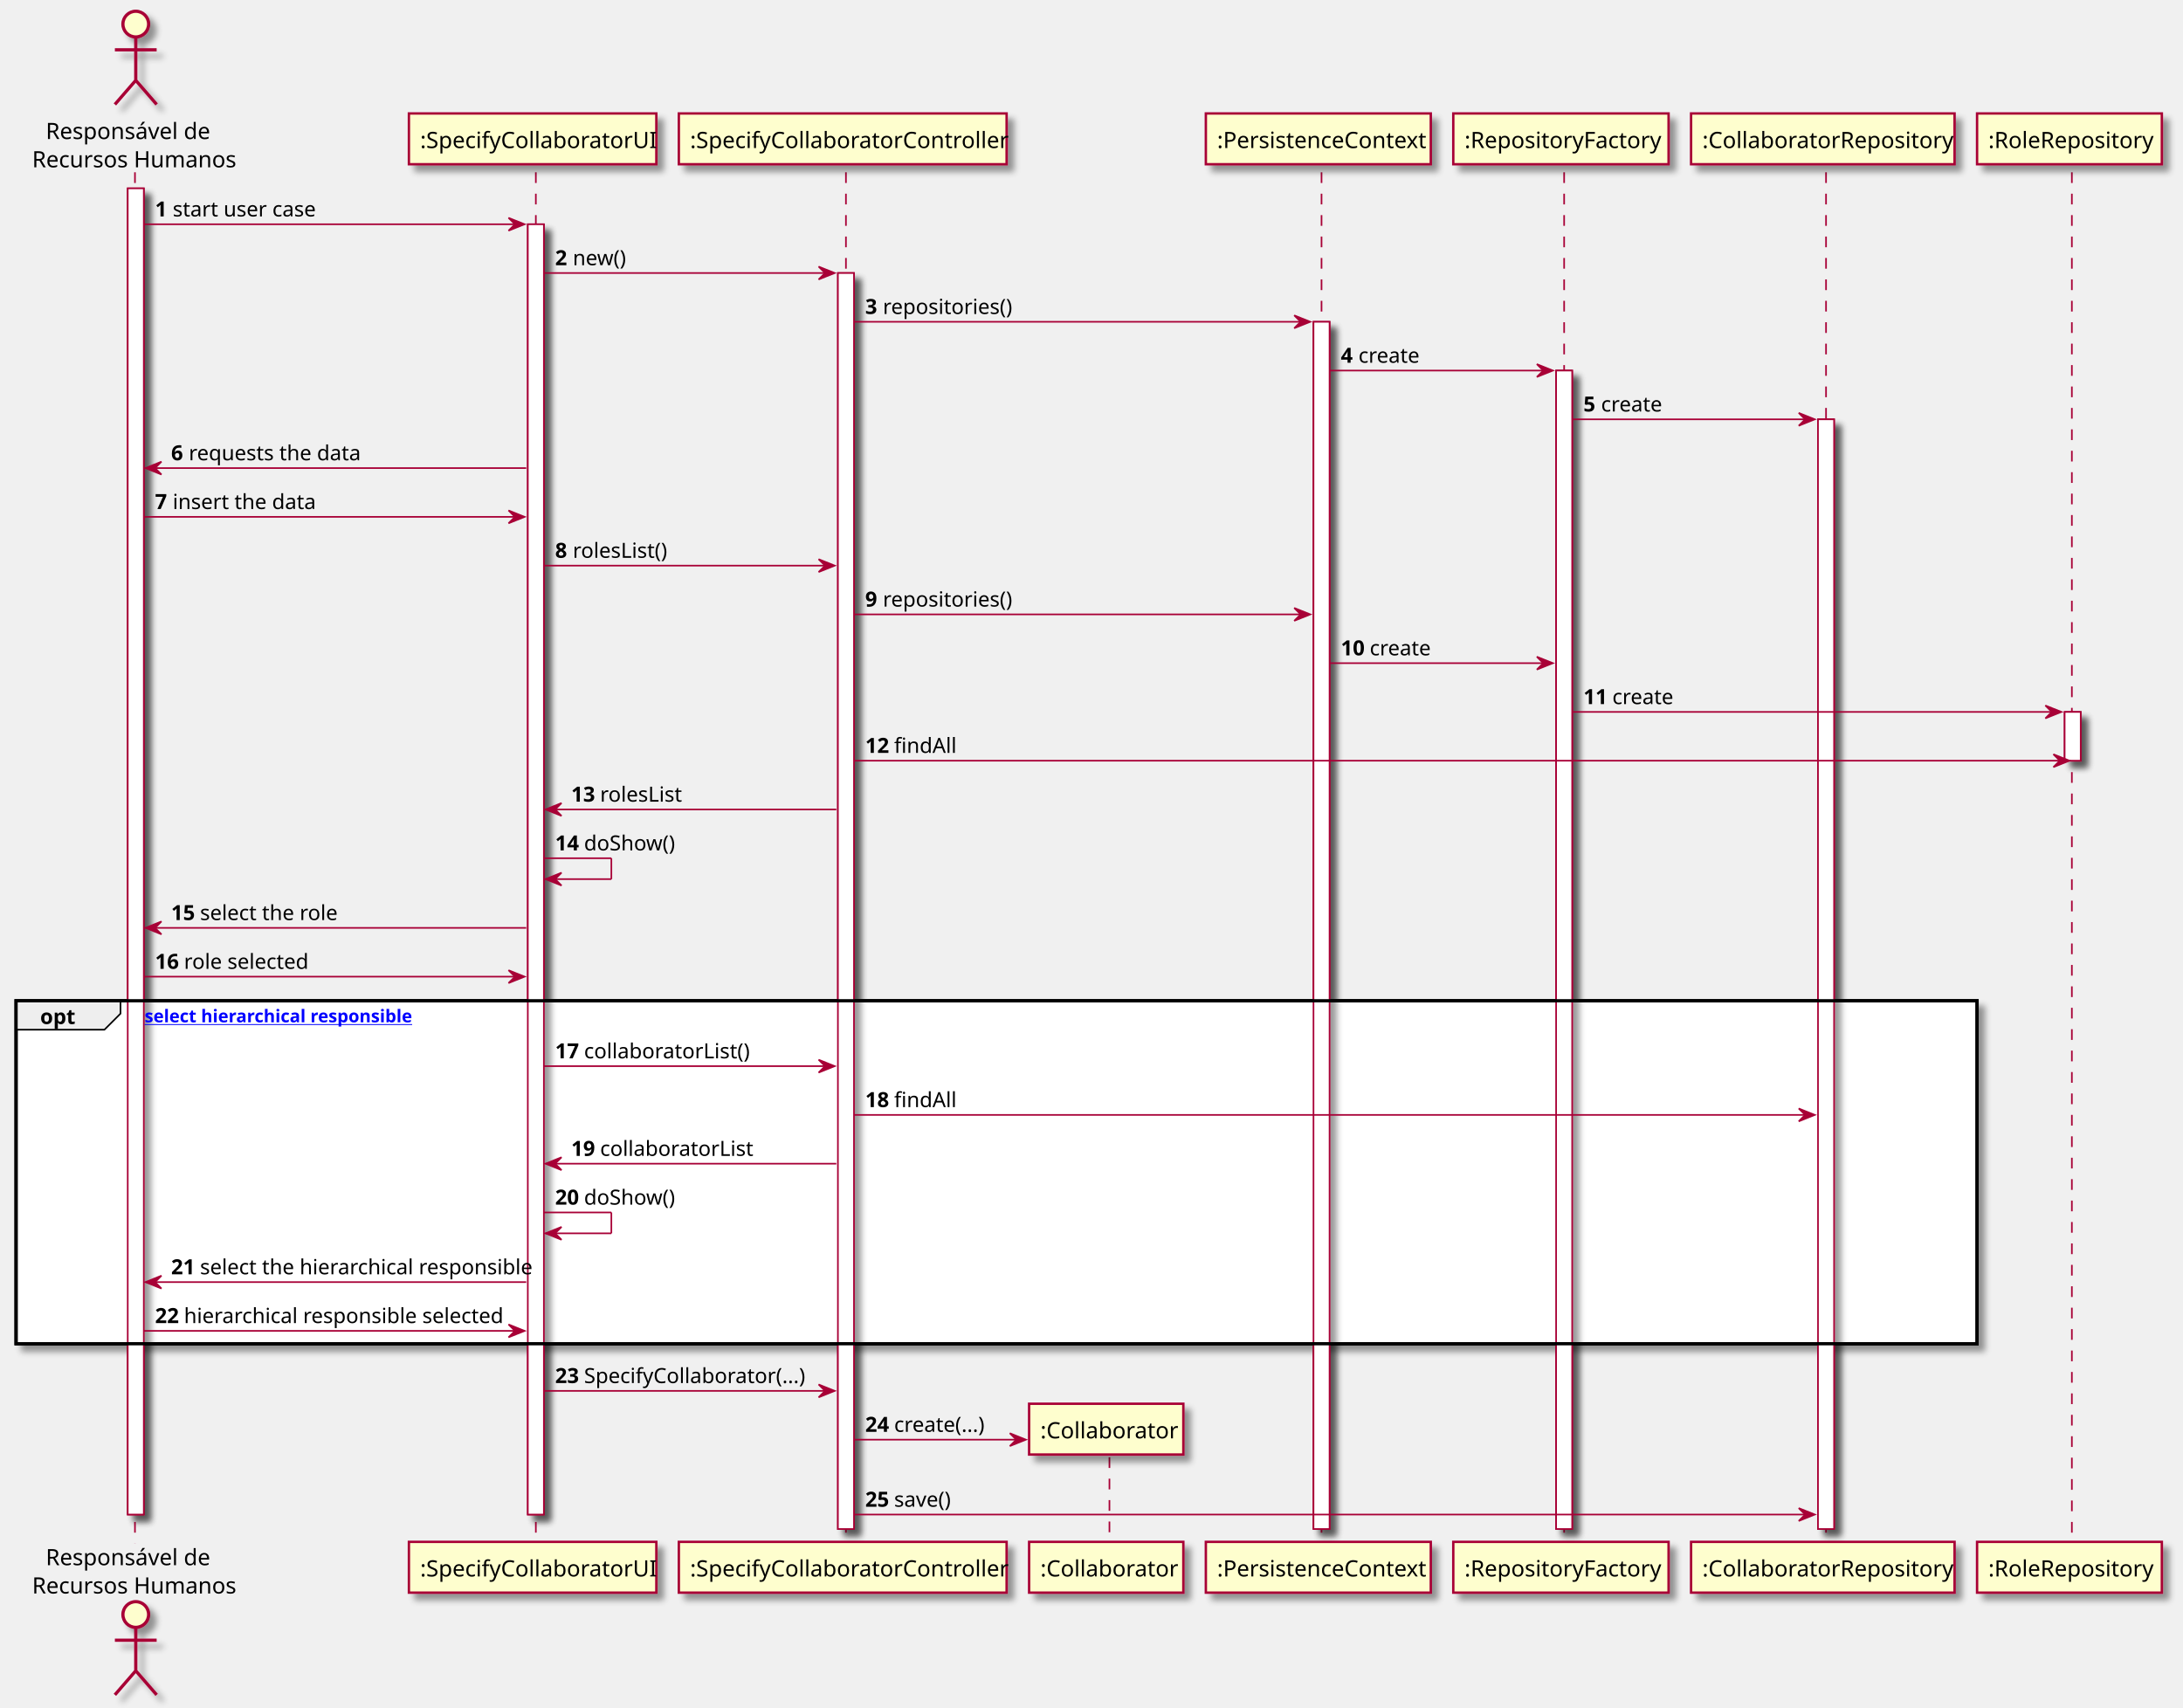
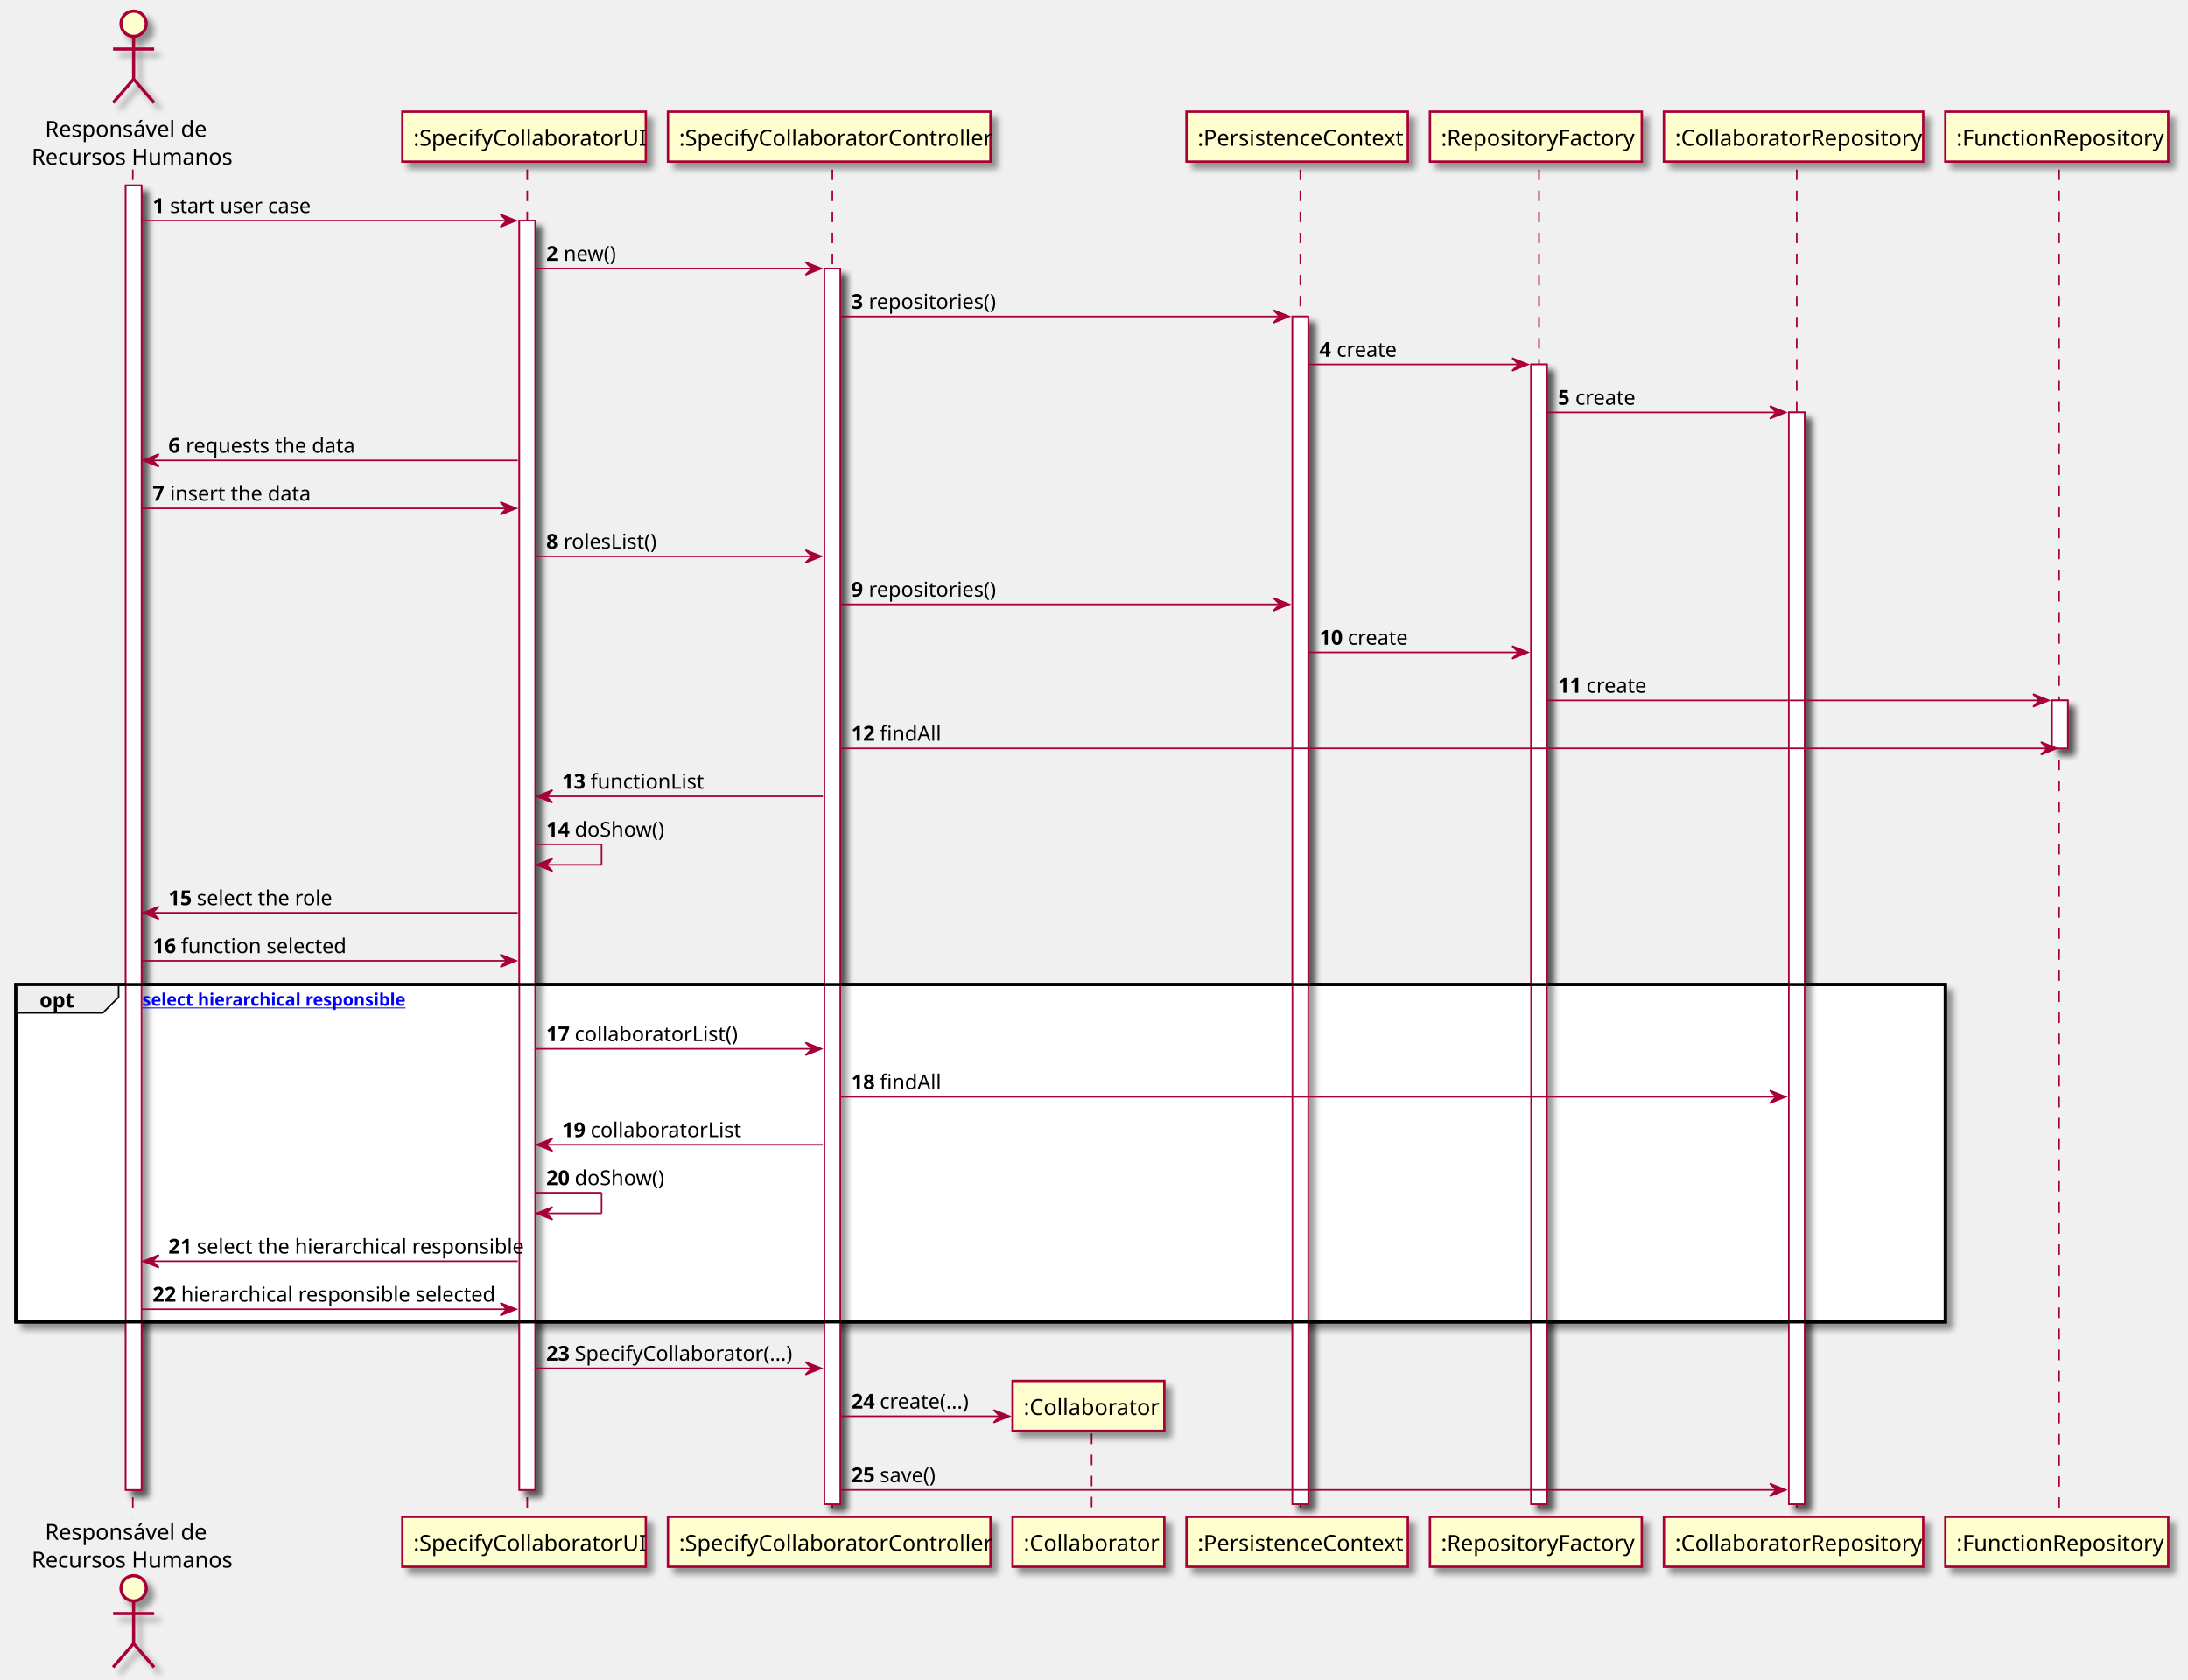
- <svg xmlns="http://www.w3.org/2000/svg" xmlns:xlink="http://www.w3.org/1999/xlink" contentScriptType="application/ecmascript" contentStyleType="text/css" height="797.25px" preserveAspectRatio="none" style="width:1019px;height:797px;" version="1.1" viewBox="0 0 1019 797" width="1019.25px" zoomAndPan="magnify">
+ <svg xmlns="http://www.w3.org/2000/svg" xmlns:xlink="http://www.w3.org/1999/xlink" contentScriptType="application/ecmascript" contentStyleType="text/css" height="797.25px" preserveAspectRatio="none" style="width:1038px;height:797px;" version="1.1" viewBox="0 0 1038 797" width="1038.75px" zoomAndPan="magnify">
  <defs>
-     <filter height="300%" id="f10c9716kmjyyy" width="300%" x="-1" y="-1">
+     <filter height="300%" id="f1gz9ibl7fymk7" width="300%" x="-1" y="-1">
      <feGaussianBlur result="blurOut" stdDeviation="1.5" />
      <feColorMatrix in="blurOut" result="blurOut2" type="matrix" values="0 0 0 0 0 0 0 0 0 0 0 0 0 0 0 0 0 0 .4 0" />
      <feOffset dx="3.0" dy="3.0" in="blurOut2" result="blurOut3" />
      <feBlend in="SourceGraphic" in2="blurOut3" mode="normal" />
    </filter>
  </defs>
  <g>
-     <rect fill="#FFFFFF" filter="url(#f10c9716kmjyyy)" height="619.049" style="stroke:#A80036;stroke-width:0.75;" width="7.5" x="59.625" y="87.914" />
-     <rect fill="#FFFFFF" filter="url(#f10c9716kmjyyy)" height="602.285" style="stroke:#A80036;stroke-width:0.75;" width="7.5" x="246.375" y="104.678" />
-     <rect fill="#FFFFFF" filter="url(#f10c9716kmjyyy)" height="586.271" style="stroke:#A80036;stroke-width:0.75;" width="7.5" x="391.125" y="127.441" />
-     <rect fill="#FFFFFF" filter="url(#f10c9716kmjyyy)" height="563.508" style="stroke:#A80036;stroke-width:0.75;" width="7.5" x="613.125" y="150.205" />
-     <rect fill="#FFFFFF" filter="url(#f10c9716kmjyyy)" height="540.744" style="stroke:#A80036;stroke-width:0.75;" width="7.5" x="726.375" y="172.969" />
-     <rect fill="#FFFFFF" filter="url(#f10c9716kmjyyy)" height="517.981" style="stroke:#A80036;stroke-width:0.75;" width="7.5" x="848.625" y="195.732" />
-     <rect fill="#FFFFFF" filter="url(#f10c9716kmjyyy)" height="22.764" style="stroke:#A80036;stroke-width:0.75;" width="7.5" x="963.75" y="332.315" />
-     <rect fill="#FFFFFF" filter="url(#f10c9716kmjyyy)" height="160.096" style="stroke:#000000;stroke-width:1.5;" width="915.375" x="7.5" y="467.133" />
+     <rect fill="#FFFFFF" filter="url(#f1gz9ibl7fymk7)" height="619.049" style="stroke:#A80036;stroke-width:0.75;" width="7.5" x="59.625" y="87.914" />
+     <rect fill="#FFFFFF" filter="url(#f1gz9ibl7fymk7)" height="602.285" style="stroke:#A80036;stroke-width:0.75;" width="7.5" x="246.375" y="104.678" />
+     <rect fill="#FFFFFF" filter="url(#f1gz9ibl7fymk7)" height="586.271" style="stroke:#A80036;stroke-width:0.75;" width="7.5" x="391.125" y="127.441" />
+     <rect fill="#FFFFFF" filter="url(#f1gz9ibl7fymk7)" height="563.508" style="stroke:#A80036;stroke-width:0.75;" width="7.5" x="613.125" y="150.205" />
+     <rect fill="#FFFFFF" filter="url(#f1gz9ibl7fymk7)" height="540.744" style="stroke:#A80036;stroke-width:0.75;" width="7.5" x="726.375" y="172.969" />
+     <rect fill="#FFFFFF" filter="url(#f1gz9ibl7fymk7)" height="517.981" style="stroke:#A80036;stroke-width:0.75;" width="7.5" x="848.625" y="195.732" />
+     <rect fill="#FFFFFF" filter="url(#f1gz9ibl7fymk7)" height="22.764" style="stroke:#A80036;stroke-width:0.75;" width="7.5" x="973.5" y="332.315" />
+     <rect fill="#FFFFFF" filter="url(#f1gz9ibl7fymk7)" height="160.096" style="stroke:#000000;stroke-width:1.5;" width="915.375" x="7.5" y="467.133" />
    <line style="stroke:#A80036;stroke-width:0.75;stroke-dasharray:5.0,5.0;" x1="63" x2="63" y1="80.414" y2="720.463" />
    <line style="stroke:#A80036;stroke-width:0.75;stroke-dasharray:5.0,5.0;" x1="250.125" x2="250.125" y1="80.414" y2="720.463" />
    <line style="stroke:#A80036;stroke-width:0.75;stroke-dasharray:5.0,5.0;" x1="394.875" x2="394.875" y1="80.414" y2="720.463" />
    <line style="stroke:#A80036;stroke-width:0.75;stroke-dasharray:5.0,5.0;" x1="517.875" x2="517.875" y1="680.221" y2="720.463" />
    <line style="stroke:#A80036;stroke-width:0.75;stroke-dasharray:5.0,5.0;" x1="616.875" x2="616.875" y1="80.414" y2="720.463" />
    <line style="stroke:#A80036;stroke-width:0.75;stroke-dasharray:5.0,5.0;" x1="730.125" x2="730.125" y1="80.414" y2="720.463" />
    <line style="stroke:#A80036;stroke-width:0.75;stroke-dasharray:5.0,5.0;" x1="852.375" x2="852.375" y1="80.414" y2="720.463" />
-     <line style="stroke:#A80036;stroke-width:0.75;stroke-dasharray:5.0,5.0;" x1="967.125" x2="967.125" y1="80.414" y2="720.463" />
+     <line style="stroke:#A80036;stroke-width:0.75;stroke-dasharray:5.0,5.0;" x1="976.875" x2="976.875" y1="80.414" y2="720.463" />
    <text fill="#000000" font-family="sans-serif" font-size="10.5" lengthAdjust="spacing" textLength="76.5" x="21.375" y="64.9">Responsável de</text>
    <text fill="#000000" font-family="sans-serif" font-size="10.5" lengthAdjust="spacing" textLength="92.25" x="15" y="78.107">Recursos Humanos</text>
-     <ellipse cx="63.375" cy="11.25" fill="#FEFECE" filter="url(#f10c9716kmjyyy)" rx="6" ry="6" style="stroke:#A80036;stroke-width:1.5;" />
-     <path d="M63.375,17.25 L63.375,37.5 M53.625,23.25 L73.125,23.25 M63.375,37.5 L53.625,48.75 M63.375,37.5 L73.125,48.75 " fill="none" filter="url(#f10c9716kmjyyy)" style="stroke:#A80036;stroke-width:1.5;" />
+     <ellipse cx="63.375" cy="11.25" fill="#FEFECE" filter="url(#f1gz9ibl7fymk7)" rx="6" ry="6" style="stroke:#A80036;stroke-width:1.5;" />
+     <path d="M63.375,17.25 L63.375,37.5 M53.625,23.25 L73.125,23.25 M63.375,37.5 L53.625,48.75 M63.375,37.5 L73.125,48.75 " fill="none" filter="url(#f1gz9ibl7fymk7)" style="stroke:#A80036;stroke-width:1.5;" />
    <text fill="#000000" font-family="sans-serif" font-size="10.5" lengthAdjust="spacing" textLength="76.5" x="21.375" y="730.613">Responsável de</text>
    <text fill="#000000" font-family="sans-serif" font-size="10.5" lengthAdjust="spacing" textLength="92.25" x="15" y="743.82">Recursos Humanos</text>
-     <ellipse cx="63.375" cy="753.627" fill="#FEFECE" filter="url(#f10c9716kmjyyy)" rx="6" ry="6" style="stroke:#A80036;stroke-width:1.5;" />
-     <path d="M63.375,759.627 L63.375,779.877 M53.625,765.627 L73.125,765.627 M63.375,779.877 L53.625,791.127 M63.375,779.877 L73.125,791.127 " fill="none" filter="url(#f10c9716kmjyyy)" style="stroke:#A80036;stroke-width:1.5;" />
-     <rect fill="#FEFECE" filter="url(#f10c9716kmjyyy)" height="23.707" style="stroke:#A80036;stroke-width:1.125;" width="115.5" x="190.875" y="52.957" />
+     <ellipse cx="63.375" cy="753.627" fill="#FEFECE" filter="url(#f1gz9ibl7fymk7)" rx="6" ry="6" style="stroke:#A80036;stroke-width:1.5;" />
+     <path d="M63.375,759.627 L63.375,779.877 M53.625,765.627 L73.125,765.627 M63.375,779.877 L53.625,791.127 M63.375,779.877 L73.125,791.127 " fill="none" filter="url(#f1gz9ibl7fymk7)" style="stroke:#A80036;stroke-width:1.5;" />
+     <rect fill="#FEFECE" filter="url(#f1gz9ibl7fymk7)" height="23.707" style="stroke:#A80036;stroke-width:1.125;" width="115.5" x="190.875" y="52.957" />
    <text fill="#000000" font-family="sans-serif" font-size="10.5" lengthAdjust="spacing" textLength="105" x="196.125" y="69.107">:SpecifyCollaboratorUI</text>
-     <rect fill="#FEFECE" filter="url(#f10c9716kmjyyy)" height="23.707" style="stroke:#A80036;stroke-width:1.125;" width="115.5" x="190.875" y="719.713" />
+     <rect fill="#FEFECE" filter="url(#f1gz9ibl7fymk7)" height="23.707" style="stroke:#A80036;stroke-width:1.125;" width="115.5" x="190.875" y="719.713" />
    <text fill="#000000" font-family="sans-serif" font-size="10.5" lengthAdjust="spacing" textLength="105" x="196.125" y="735.863">:SpecifyCollaboratorUI</text>
-     <rect fill="#FEFECE" filter="url(#f10c9716kmjyyy)" height="23.707" style="stroke:#A80036;stroke-width:1.125;" width="153" x="316.875" y="52.957" />
+     <rect fill="#FEFECE" filter="url(#f1gz9ibl7fymk7)" height="23.707" style="stroke:#A80036;stroke-width:1.125;" width="153" x="316.875" y="52.957" />
    <text fill="#000000" font-family="sans-serif" font-size="10.5" lengthAdjust="spacing" textLength="142.5" x="322.125" y="69.107">:SpecifyCollaboratorController</text>
-     <rect fill="#FEFECE" filter="url(#f10c9716kmjyyy)" height="23.707" style="stroke:#A80036;stroke-width:1.125;" width="153" x="316.875" y="719.713" />
+     <rect fill="#FEFECE" filter="url(#f1gz9ibl7fymk7)" height="23.707" style="stroke:#A80036;stroke-width:1.125;" width="153" x="316.875" y="719.713" />
    <text fill="#000000" font-family="sans-serif" font-size="10.5" lengthAdjust="spacing" textLength="142.5" x="322.125" y="735.863">:SpecifyCollaboratorController</text>
-     <rect fill="#FEFECE" filter="url(#f10c9716kmjyyy)" height="23.707" style="stroke:#A80036;stroke-width:1.125;" width="72" x="480.375" y="719.713" />
+     <rect fill="#FEFECE" filter="url(#f1gz9ibl7fymk7)" height="23.707" style="stroke:#A80036;stroke-width:1.125;" width="72" x="480.375" y="719.713" />
    <text fill="#000000" font-family="sans-serif" font-size="10.5" lengthAdjust="spacing" textLength="61.5" x="485.625" y="735.863">:Collaborator</text>
-     <rect fill="#FEFECE" filter="url(#f10c9716kmjyyy)" height="23.707" style="stroke:#A80036;stroke-width:1.125;" width="105" x="562.875" y="52.957" />
+     <rect fill="#FEFECE" filter="url(#f1gz9ibl7fymk7)" height="23.707" style="stroke:#A80036;stroke-width:1.125;" width="105" x="562.875" y="52.957" />
    <text fill="#000000" font-family="sans-serif" font-size="10.5" lengthAdjust="spacing" textLength="94.5" x="568.125" y="69.107">:PersistenceContext</text>
-     <rect fill="#FEFECE" filter="url(#f10c9716kmjyyy)" height="23.707" style="stroke:#A80036;stroke-width:1.125;" width="105" x="562.875" y="719.713" />
+     <rect fill="#FEFECE" filter="url(#f1gz9ibl7fymk7)" height="23.707" style="stroke:#A80036;stroke-width:1.125;" width="105" x="562.875" y="719.713" />
    <text fill="#000000" font-family="sans-serif" font-size="10.5" lengthAdjust="spacing" textLength="94.5" x="568.125" y="735.863">:PersistenceContext</text>
-     <rect fill="#FEFECE" filter="url(#f10c9716kmjyyy)" height="23.707" style="stroke:#A80036;stroke-width:1.125;" width="100.5" x="678.375" y="52.957" />
+     <rect fill="#FEFECE" filter="url(#f1gz9ibl7fymk7)" height="23.707" style="stroke:#A80036;stroke-width:1.125;" width="100.5" x="678.375" y="52.957" />
    <text fill="#000000" font-family="sans-serif" font-size="10.5" lengthAdjust="spacing" textLength="90" x="683.625" y="69.107">:RepositoryFactory</text>
-     <rect fill="#FEFECE" filter="url(#f10c9716kmjyyy)" height="23.707" style="stroke:#A80036;stroke-width:1.125;" width="100.5" x="678.375" y="719.713" />
+     <rect fill="#FEFECE" filter="url(#f1gz9ibl7fymk7)" height="23.707" style="stroke:#A80036;stroke-width:1.125;" width="100.5" x="678.375" y="719.713" />
    <text fill="#000000" font-family="sans-serif" font-size="10.5" lengthAdjust="spacing" textLength="90" x="683.625" y="735.863">:RepositoryFactory</text>
-     <rect fill="#FEFECE" filter="url(#f10c9716kmjyyy)" height="23.707" style="stroke:#A80036;stroke-width:1.125;" width="123" x="789.375" y="52.957" />
+     <rect fill="#FEFECE" filter="url(#f1gz9ibl7fymk7)" height="23.707" style="stroke:#A80036;stroke-width:1.125;" width="123" x="789.375" y="52.957" />
    <text fill="#000000" font-family="sans-serif" font-size="10.5" lengthAdjust="spacing" textLength="112.5" x="794.625" y="69.107">:CollaboratorRepository</text>
-     <rect fill="#FEFECE" filter="url(#f10c9716kmjyyy)" height="23.707" style="stroke:#A80036;stroke-width:1.125;" width="123" x="789.375" y="719.713" />
+     <rect fill="#FEFECE" filter="url(#f1gz9ibl7fymk7)" height="23.707" style="stroke:#A80036;stroke-width:1.125;" width="123" x="789.375" y="719.713" />
    <text fill="#000000" font-family="sans-serif" font-size="10.5" lengthAdjust="spacing" textLength="112.5" x="794.625" y="735.863">:CollaboratorRepository</text>
-     <rect fill="#FEFECE" filter="url(#f10c9716kmjyyy)" height="23.707" style="stroke:#A80036;stroke-width:1.125;" width="86.25" x="922.875" y="52.957" />
-     <text fill="#000000" font-family="sans-serif" font-size="10.5" lengthAdjust="spacing" textLength="75.75" x="928.125" y="69.107">:RoleRepository</text>
-     <rect fill="#FEFECE" filter="url(#f10c9716kmjyyy)" height="23.707" style="stroke:#A80036;stroke-width:1.125;" width="86.25" x="922.875" y="719.713" />
-     <text fill="#000000" font-family="sans-serif" font-size="10.5" lengthAdjust="spacing" textLength="75.75" x="928.125" y="735.863">:RoleRepository</text>
-     <rect fill="#FFFFFF" filter="url(#f10c9716kmjyyy)" height="619.049" style="stroke:#A80036;stroke-width:0.75;" width="7.5" x="59.625" y="87.914" />
-     <rect fill="#FFFFFF" filter="url(#f10c9716kmjyyy)" height="602.285" style="stroke:#A80036;stroke-width:0.75;" width="7.5" x="246.375" y="104.678" />
-     <rect fill="#FFFFFF" filter="url(#f10c9716kmjyyy)" height="586.271" style="stroke:#A80036;stroke-width:0.75;" width="7.5" x="391.125" y="127.441" />
-     <rect fill="#FFFFFF" filter="url(#f10c9716kmjyyy)" height="563.508" style="stroke:#A80036;stroke-width:0.75;" width="7.5" x="613.125" y="150.205" />
-     <rect fill="#FFFFFF" filter="url(#f10c9716kmjyyy)" height="540.744" style="stroke:#A80036;stroke-width:0.75;" width="7.5" x="726.375" y="172.969" />
-     <rect fill="#FFFFFF" filter="url(#f10c9716kmjyyy)" height="517.981" style="stroke:#A80036;stroke-width:0.75;" width="7.5" x="848.625" y="195.732" />
-     <rect fill="#FFFFFF" filter="url(#f10c9716kmjyyy)" height="22.764" style="stroke:#A80036;stroke-width:0.75;" width="7.5" x="963.75" y="332.315" />
+     <rect fill="#FEFECE" filter="url(#f1gz9ibl7fymk7)" height="23.707" style="stroke:#A80036;stroke-width:1.125;" width="105.75" x="922.875" y="52.957" />
+     <text fill="#000000" font-family="sans-serif" font-size="10.5" lengthAdjust="spacing" textLength="95.25" x="928.125" y="69.107">:FunctionRepository</text>
+     <rect fill="#FEFECE" filter="url(#f1gz9ibl7fymk7)" height="23.707" style="stroke:#A80036;stroke-width:1.125;" width="105.75" x="922.875" y="719.713" />
+     <text fill="#000000" font-family="sans-serif" font-size="10.5" lengthAdjust="spacing" textLength="95.25" x="928.125" y="735.863">:FunctionRepository</text>
+     <rect fill="#FFFFFF" filter="url(#f1gz9ibl7fymk7)" height="619.049" style="stroke:#A80036;stroke-width:0.75;" width="7.5" x="59.625" y="87.914" />
+     <rect fill="#FFFFFF" filter="url(#f1gz9ibl7fymk7)" height="602.285" style="stroke:#A80036;stroke-width:0.75;" width="7.5" x="246.375" y="104.678" />
+     <rect fill="#FFFFFF" filter="url(#f1gz9ibl7fymk7)" height="586.271" style="stroke:#A80036;stroke-width:0.75;" width="7.5" x="391.125" y="127.441" />
+     <rect fill="#FFFFFF" filter="url(#f1gz9ibl7fymk7)" height="563.508" style="stroke:#A80036;stroke-width:0.75;" width="7.5" x="613.125" y="150.205" />
+     <rect fill="#FFFFFF" filter="url(#f1gz9ibl7fymk7)" height="540.744" style="stroke:#A80036;stroke-width:0.75;" width="7.5" x="726.375" y="172.969" />
+     <rect fill="#FFFFFF" filter="url(#f1gz9ibl7fymk7)" height="517.981" style="stroke:#A80036;stroke-width:0.75;" width="7.5" x="848.625" y="195.732" />
+     <rect fill="#FFFFFF" filter="url(#f1gz9ibl7fymk7)" height="22.764" style="stroke:#A80036;stroke-width:0.75;" width="7.5" x="973.5" y="332.315" />
    <polygon fill="#A80036" points="237.375,101.678,244.875,104.678,237.375,107.678,240.375,104.678" style="stroke:#A80036;stroke-width:0.75;" />
    <line style="stroke:#A80036;stroke-width:0.75;" x1="67.125" x2="241.875" y1="104.678" y2="104.678" />
    <text fill="#000000" font-family="sans-serif" font-size="9.75" font-weight="bold" lengthAdjust="spacing" textLength="5.25" x="72.375" y="101.035">1</text>
    <text fill="#000000" font-family="sans-serif" font-size="9.75" lengthAdjust="spacing" textLength="65.25" x="80.625" y="101.035">start user case</text>
    <polygon fill="#A80036" points="382.125,124.441,389.625,127.441,382.125,130.441,385.125,127.441" style="stroke:#A80036;stroke-width:0.75;" />
    <line style="stroke:#A80036;stroke-width:0.75;" x1="253.875" x2="386.625" y1="127.441" y2="127.441" />
    <text fill="#000000" font-family="sans-serif" font-size="9.75" font-weight="bold" lengthAdjust="spacing" textLength="5.25" x="259.125" y="123.799">2</text>
    <text fill="#000000" font-family="sans-serif" font-size="9.75" lengthAdjust="spacing" textLength="23.25" x="267.375" y="123.799">new()</text>
    <polygon fill="#A80036" points="604.125,147.205,611.625,150.205,604.125,153.205,607.125,150.205" style="stroke:#A80036;stroke-width:0.75;" />
    <line style="stroke:#A80036;stroke-width:0.75;" x1="398.625" x2="608.625" y1="150.205" y2="150.205" />
    <text fill="#000000" font-family="sans-serif" font-size="9.75" font-weight="bold" lengthAdjust="spacing" textLength="5.25" x="403.875" y="146.563">3</text>
    <text fill="#000000" font-family="sans-serif" font-size="9.75" lengthAdjust="spacing" textLength="56.25" x="412.125" y="146.563">repositories()</text>
    <polygon fill="#A80036" points="717.375,169.969,724.875,172.969,717.375,175.969,720.375,172.969" style="stroke:#A80036;stroke-width:0.75;" />
    <line style="stroke:#A80036;stroke-width:0.75;" x1="620.625" x2="721.875" y1="172.969" y2="172.969" />
    <text fill="#000000" font-family="sans-serif" font-size="9.75" font-weight="bold" lengthAdjust="spacing" textLength="5.25" x="625.875" y="169.326">4</text>
    <text fill="#000000" font-family="sans-serif" font-size="9.75" lengthAdjust="spacing" textLength="27" x="634.125" y="169.326">create</text>
    <polygon fill="#A80036" points="839.625,192.732,847.125,195.732,839.625,198.732,842.625,195.732" style="stroke:#A80036;stroke-width:0.75;" />
    <line style="stroke:#A80036;stroke-width:0.75;" x1="733.875" x2="844.125" y1="195.732" y2="195.732" />
    <text fill="#000000" font-family="sans-serif" font-size="9.75" font-weight="bold" lengthAdjust="spacing" textLength="5.25" x="739.125" y="192.09">5</text>
    <text fill="#000000" font-family="sans-serif" font-size="9.75" lengthAdjust="spacing" textLength="27" x="747.375" y="192.09">create</text>
    <polygon fill="#A80036" points="75.375,215.496,67.875,218.496,75.375,221.496,72.375,218.496" style="stroke:#A80036;stroke-width:0.75;" />
    <line style="stroke:#A80036;stroke-width:0.75;" x1="70.875" x2="245.625" y1="218.496" y2="218.496" />
    <text fill="#000000" font-family="sans-serif" font-size="9.75" font-weight="bold" lengthAdjust="spacing" textLength="5.25" x="79.875" y="214.854">6</text>
    <text fill="#000000" font-family="sans-serif" font-size="9.75" lengthAdjust="spacing" textLength="75.75" x="88.125" y="214.854">requests the data</text>
    <polygon fill="#A80036" points="237.375,238.26,244.875,241.26,237.375,244.26,240.375,241.26" style="stroke:#A80036;stroke-width:0.75;" />
    <line style="stroke:#A80036;stroke-width:0.75;" x1="67.125" x2="241.875" y1="241.26" y2="241.26" />
    <text fill="#000000" font-family="sans-serif" font-size="9.75" font-weight="bold" lengthAdjust="spacing" textLength="5.25" x="72.375" y="237.617">7</text>
    <text fill="#000000" font-family="sans-serif" font-size="9.75" lengthAdjust="spacing" textLength="62.25" x="80.625" y="237.617">insert the data</text>
    <polygon fill="#A80036" points="382.125,261.023,389.625,264.023,382.125,267.023,385.125,264.023" style="stroke:#A80036;stroke-width:0.75;" />
    <line style="stroke:#A80036;stroke-width:0.75;" x1="253.875" x2="386.625" y1="264.023" y2="264.023" />
    <text fill="#000000" font-family="sans-serif" font-size="9.75" font-weight="bold" lengthAdjust="spacing" textLength="5.25" x="259.125" y="260.381">8</text>
    <text fill="#000000" font-family="sans-serif" font-size="9.75" lengthAdjust="spacing" textLength="42.75" x="267.375" y="260.381">rolesList()</text>
    <polygon fill="#A80036" points="604.125,283.787,611.625,286.787,604.125,289.787,607.125,286.787" style="stroke:#A80036;stroke-width:0.75;" />
    <line style="stroke:#A80036;stroke-width:0.75;" x1="398.625" x2="608.625" y1="286.787" y2="286.787" />
    <text fill="#000000" font-family="sans-serif" font-size="9.75" font-weight="bold" lengthAdjust="spacing" textLength="5.25" x="403.875" y="283.145">9</text>
    <text fill="#000000" font-family="sans-serif" font-size="9.75" lengthAdjust="spacing" textLength="56.25" x="412.125" y="283.145">repositories()</text>
    <polygon fill="#A80036" points="717.375,306.551,724.875,309.551,717.375,312.551,720.375,309.551" style="stroke:#A80036;stroke-width:0.75;" />
    <line style="stroke:#A80036;stroke-width:0.75;" x1="620.625" x2="721.875" y1="309.551" y2="309.551" />
    <text fill="#000000" font-family="sans-serif" font-size="9.75" font-weight="bold" lengthAdjust="spacing" textLength="10.5" x="625.875" y="305.908">10</text>
    <text fill="#000000" font-family="sans-serif" font-size="9.75" lengthAdjust="spacing" textLength="27" x="639.375" y="305.908">create</text>
-     <polygon fill="#A80036" points="954.75,329.315,962.25,332.315,954.75,335.315,957.75,332.315" style="stroke:#A80036;stroke-width:0.75;" />
-     <line style="stroke:#A80036;stroke-width:0.75;" x1="733.875" x2="959.25" y1="332.315" y2="332.315" />
+     <polygon fill="#A80036" points="964.5,329.315,972,332.315,964.5,335.315,967.5,332.315" style="stroke:#A80036;stroke-width:0.75;" />
+     <line style="stroke:#A80036;stroke-width:0.75;" x1="733.875" x2="969" y1="332.315" y2="332.315" />
    <text fill="#000000" font-family="sans-serif" font-size="9.75" font-weight="bold" lengthAdjust="spacing" textLength="10.5" x="739.125" y="328.672">11</text>
    <text fill="#000000" font-family="sans-serif" font-size="9.75" lengthAdjust="spacing" textLength="27" x="752.625" y="328.672">create</text>
-     <polygon fill="#A80036" points="958.5,352.078,966,355.078,958.5,358.078,961.5,355.078" style="stroke:#A80036;stroke-width:0.75;" />
-     <line style="stroke:#A80036;stroke-width:0.75;" x1="398.625" x2="963" y1="355.078" y2="355.078" />
+     <polygon fill="#A80036" points="968.25,352.078,975.75,355.078,968.25,358.078,971.25,355.078" style="stroke:#A80036;stroke-width:0.75;" />
+     <line style="stroke:#A80036;stroke-width:0.75;" x1="398.625" x2="972.75" y1="355.078" y2="355.078" />
    <text fill="#000000" font-family="sans-serif" font-size="9.75" font-weight="bold" lengthAdjust="spacing" textLength="10.5" x="403.875" y="351.436">12</text>
    <text fill="#000000" font-family="sans-serif" font-size="9.75" lengthAdjust="spacing" textLength="26.25" x="417.375" y="351.436">findAll</text>
    <polygon fill="#A80036" points="262.125,374.842,254.625,377.842,262.125,380.842,259.125,377.842" style="stroke:#A80036;stroke-width:0.75;" />
    <line style="stroke:#A80036;stroke-width:0.75;" x1="257.625" x2="390.375" y1="377.842" y2="377.842" />
    <text fill="#000000" font-family="sans-serif" font-size="9.75" font-weight="bold" lengthAdjust="spacing" textLength="10.5" x="266.625" y="374.2">13</text>
-     <text fill="#000000" font-family="sans-serif" font-size="9.75" lengthAdjust="spacing" textLength="36.75" x="280.125" y="374.2">rolesList</text>
+     <text fill="#000000" font-family="sans-serif" font-size="9.75" lengthAdjust="spacing" textLength="49.5" x="280.125" y="374.2">functionList</text>
    <line style="stroke:#A80036;stroke-width:0.75;" x1="253.875" x2="285.375" y1="400.606" y2="400.606" />
    <line style="stroke:#A80036;stroke-width:0.75;" x1="285.375" x2="285.375" y1="400.606" y2="410.356" />
    <line style="stroke:#A80036;stroke-width:0.75;" x1="254.625" x2="285.375" y1="410.356" y2="410.356" />
    <polygon fill="#A80036" points="262.125,407.356,254.625,410.356,262.125,413.356,259.125,410.356" style="stroke:#A80036;stroke-width:0.75;" />
    <text fill="#000000" font-family="sans-serif" font-size="9.75" font-weight="bold" lengthAdjust="spacing" textLength="10.5" x="259.125" y="396.963">14</text>
    <text fill="#000000" font-family="sans-serif" font-size="9.75" lengthAdjust="spacing" textLength="40.5" x="272.625" y="396.963">doShow()</text>
    <polygon fill="#A80036" points="75.375,430.119,67.875,433.119,75.375,436.119,72.375,433.119" style="stroke:#A80036;stroke-width:0.75;" />
    <line style="stroke:#A80036;stroke-width:0.75;" x1="70.875" x2="245.625" y1="433.119" y2="433.119" />
    <text fill="#000000" font-family="sans-serif" font-size="9.75" font-weight="bold" lengthAdjust="spacing" textLength="10.5" x="79.875" y="429.477">15</text>
    <text fill="#000000" font-family="sans-serif" font-size="9.75" lengthAdjust="spacing" textLength="61.5" x="93.375" y="429.477">select the role</text>
    <polygon fill="#A80036" points="237.375,452.883,244.875,455.883,237.375,458.883,240.375,455.883" style="stroke:#A80036;stroke-width:0.75;" />
    <line style="stroke:#A80036;stroke-width:0.75;" x1="67.125" x2="241.875" y1="455.883" y2="455.883" />
    <text fill="#000000" font-family="sans-serif" font-size="9.75" font-weight="bold" lengthAdjust="spacing" textLength="10.5" x="72.375" y="452.24">16</text>
-     <text fill="#000000" font-family="sans-serif" font-size="9.75" lengthAdjust="spacing" textLength="55.5" x="85.875" y="452.24">role selected</text>
+     <text fill="#000000" font-family="sans-serif" font-size="9.75" lengthAdjust="spacing" textLength="73.5" x="85.875" y="452.24">function selected</text>
    <path d="M7.5,467.133 L56.25,467.133 L56.25,473.133 L48.75,480.633 L7.5,480.633 L7.5,467.133 " fill="#EEEEEE" style="stroke:#000000;stroke-width:0.75;" />
    <rect fill="none" height="160.096" style="stroke:#000000;stroke-width:1.5;" width="915.375" x="7.5" y="467.133" />
    <text fill="#000000" font-family="sans-serif" font-size="9.75" font-weight="bold" lengthAdjust="spacing" textLength="15" x="18.75" y="478.004">opt</text>
    <a href="" target="_top" title="" xlink:actuate="onRequest" xlink:href="" xlink:show="new" xlink:title="" xlink:type="simple">
      <text fill="#0000FF" font-family="sans-serif" font-size="8.25" font-weight="bold" lengthAdjust="spacing" text-decoration="underline" textLength="128.25" x="67.5" y="477.197">select hierarchical responsible</text>
    </a>
    <polygon fill="#A80036" points="382.125,494.66,389.625,497.66,382.125,500.66,385.125,497.66" style="stroke:#A80036;stroke-width:0.75;" />
    <line style="stroke:#A80036;stroke-width:0.75;" x1="253.875" x2="386.625" y1="497.66" y2="497.66" />
    <text fill="#000000" font-family="sans-serif" font-size="9.75" font-weight="bold" lengthAdjust="spacing" textLength="10.5" x="259.125" y="494.018">17</text>
    <text fill="#000000" font-family="sans-serif" font-size="9.75" lengthAdjust="spacing" textLength="72" x="272.625" y="494.018">collaboratorList()</text>
    <polygon fill="#A80036" points="839.625,517.424,847.125,520.424,839.625,523.424,842.625,520.424" style="stroke:#A80036;stroke-width:0.75;" />
    <line style="stroke:#A80036;stroke-width:0.75;" x1="398.625" x2="844.125" y1="520.424" y2="520.424" />
    <text fill="#000000" font-family="sans-serif" font-size="9.75" font-weight="bold" lengthAdjust="spacing" textLength="10.5" x="403.875" y="516.782">18</text>
    <text fill="#000000" font-family="sans-serif" font-size="9.75" lengthAdjust="spacing" textLength="26.25" x="417.375" y="516.782">findAll</text>
    <polygon fill="#A80036" points="262.125,540.188,254.625,543.188,262.125,546.188,259.125,543.188" style="stroke:#A80036;stroke-width:0.75;" />
    <line style="stroke:#A80036;stroke-width:0.75;" x1="257.625" x2="390.375" y1="543.188" y2="543.188" />
    <text fill="#000000" font-family="sans-serif" font-size="9.75" font-weight="bold" lengthAdjust="spacing" textLength="10.5" x="266.625" y="539.545">19</text>
    <text fill="#000000" font-family="sans-serif" font-size="9.75" lengthAdjust="spacing" textLength="66" x="280.125" y="539.545">collaboratorList</text>
    <line style="stroke:#A80036;stroke-width:0.75;" x1="253.875" x2="285.375" y1="565.951" y2="565.951" />
    <line style="stroke:#A80036;stroke-width:0.75;" x1="285.375" x2="285.375" y1="565.951" y2="575.701" />
    <line style="stroke:#A80036;stroke-width:0.75;" x1="254.625" x2="285.375" y1="575.701" y2="575.701" />
    <polygon fill="#A80036" points="262.125,572.701,254.625,575.701,262.125,578.701,259.125,575.701" style="stroke:#A80036;stroke-width:0.75;" />
    <text fill="#000000" font-family="sans-serif" font-size="9.75" font-weight="bold" lengthAdjust="spacing" textLength="10.5" x="259.125" y="562.309">20</text>
    <text fill="#000000" font-family="sans-serif" font-size="9.75" lengthAdjust="spacing" textLength="40.5" x="272.625" y="562.309">doShow()</text>
    <polygon fill="#A80036" points="75.375,595.465,67.875,598.465,75.375,601.465,72.375,598.465" style="stroke:#A80036;stroke-width:0.75;" />
    <line style="stroke:#A80036;stroke-width:0.75;" x1="70.875" x2="245.625" y1="598.465" y2="598.465" />
    <text fill="#000000" font-family="sans-serif" font-size="9.75" font-weight="bold" lengthAdjust="spacing" textLength="10.5" x="79.875" y="594.822">21</text>
    <text fill="#000000" font-family="sans-serif" font-size="9.75" lengthAdjust="spacing" textLength="147.75" x="93.375" y="594.822">select the hierarchical responsible</text>
    <polygon fill="#A80036" points="237.375,618.229,244.875,621.229,237.375,624.229,240.375,621.229" style="stroke:#A80036;stroke-width:0.75;" />
    <line style="stroke:#A80036;stroke-width:0.75;" x1="67.125" x2="241.875" y1="621.229" y2="621.229" />
    <text fill="#000000" font-family="sans-serif" font-size="9.75" font-weight="bold" lengthAdjust="spacing" textLength="10.5" x="72.375" y="617.586">22</text>
    <text fill="#000000" font-family="sans-serif" font-size="9.75" lengthAdjust="spacing" textLength="141.75" x="85.875" y="617.586">hierarchical responsible selected</text>
    <polygon fill="#A80036" points="382.125,646.242,389.625,649.242,382.125,652.242,385.125,649.242" style="stroke:#A80036;stroke-width:0.75;" />
    <line style="stroke:#A80036;stroke-width:0.75;" x1="253.875" x2="386.625" y1="649.242" y2="649.242" />
    <text fill="#000000" font-family="sans-serif" font-size="9.75" font-weight="bold" lengthAdjust="spacing" textLength="10.5" x="259.125" y="645.6">23</text>
    <text fill="#000000" font-family="sans-serif" font-size="9.75" lengthAdjust="spacing" textLength="99" x="272.625" y="645.6">SpecifyCollaborator(...)</text>
    <polygon fill="#A80036" points="471.375,669.006,478.875,672.006,471.375,675.006,474.375,672.006" style="stroke:#A80036;stroke-width:0.75;" />
    <line style="stroke:#A80036;stroke-width:0.75;" x1="398.625" x2="475.875" y1="672.006" y2="672.006" />
    <text fill="#000000" font-family="sans-serif" font-size="9.75" font-weight="bold" lengthAdjust="spacing" textLength="10.5" x="403.875" y="668.364">24</text>
    <text fill="#000000" font-family="sans-serif" font-size="9.75" lengthAdjust="spacing" textLength="42" x="417.375" y="668.364">create(...)</text>
-     <rect fill="#FEFECE" filter="url(#f10c9716kmjyyy)" height="23.707" style="stroke:#A80036;stroke-width:1.125;" width="72" x="480.375" y="655.242" />
+     <rect fill="#FEFECE" filter="url(#f1gz9ibl7fymk7)" height="23.707" style="stroke:#A80036;stroke-width:1.125;" width="72" x="480.375" y="655.242" />
    <text fill="#000000" font-family="sans-serif" font-size="10.5" lengthAdjust="spacing" textLength="61.5" x="485.625" y="671.392">:Collaborator</text>
    <polygon fill="#A80036" points="839.625,703.963,847.125,706.963,839.625,709.963,842.625,706.963" style="stroke:#A80036;stroke-width:0.75;" />
    <line style="stroke:#A80036;stroke-width:0.75;" x1="398.625" x2="844.125" y1="706.963" y2="706.963" />
    <text fill="#000000" font-family="sans-serif" font-size="9.75" font-weight="bold" lengthAdjust="spacing" textLength="10.5" x="403.875" y="703.321">25</text>
    <text fill="#000000" font-family="sans-serif" font-size="9.75" lengthAdjust="spacing" textLength="25.5" x="417.375" y="703.321">save()</text>
  </g>
</svg>
